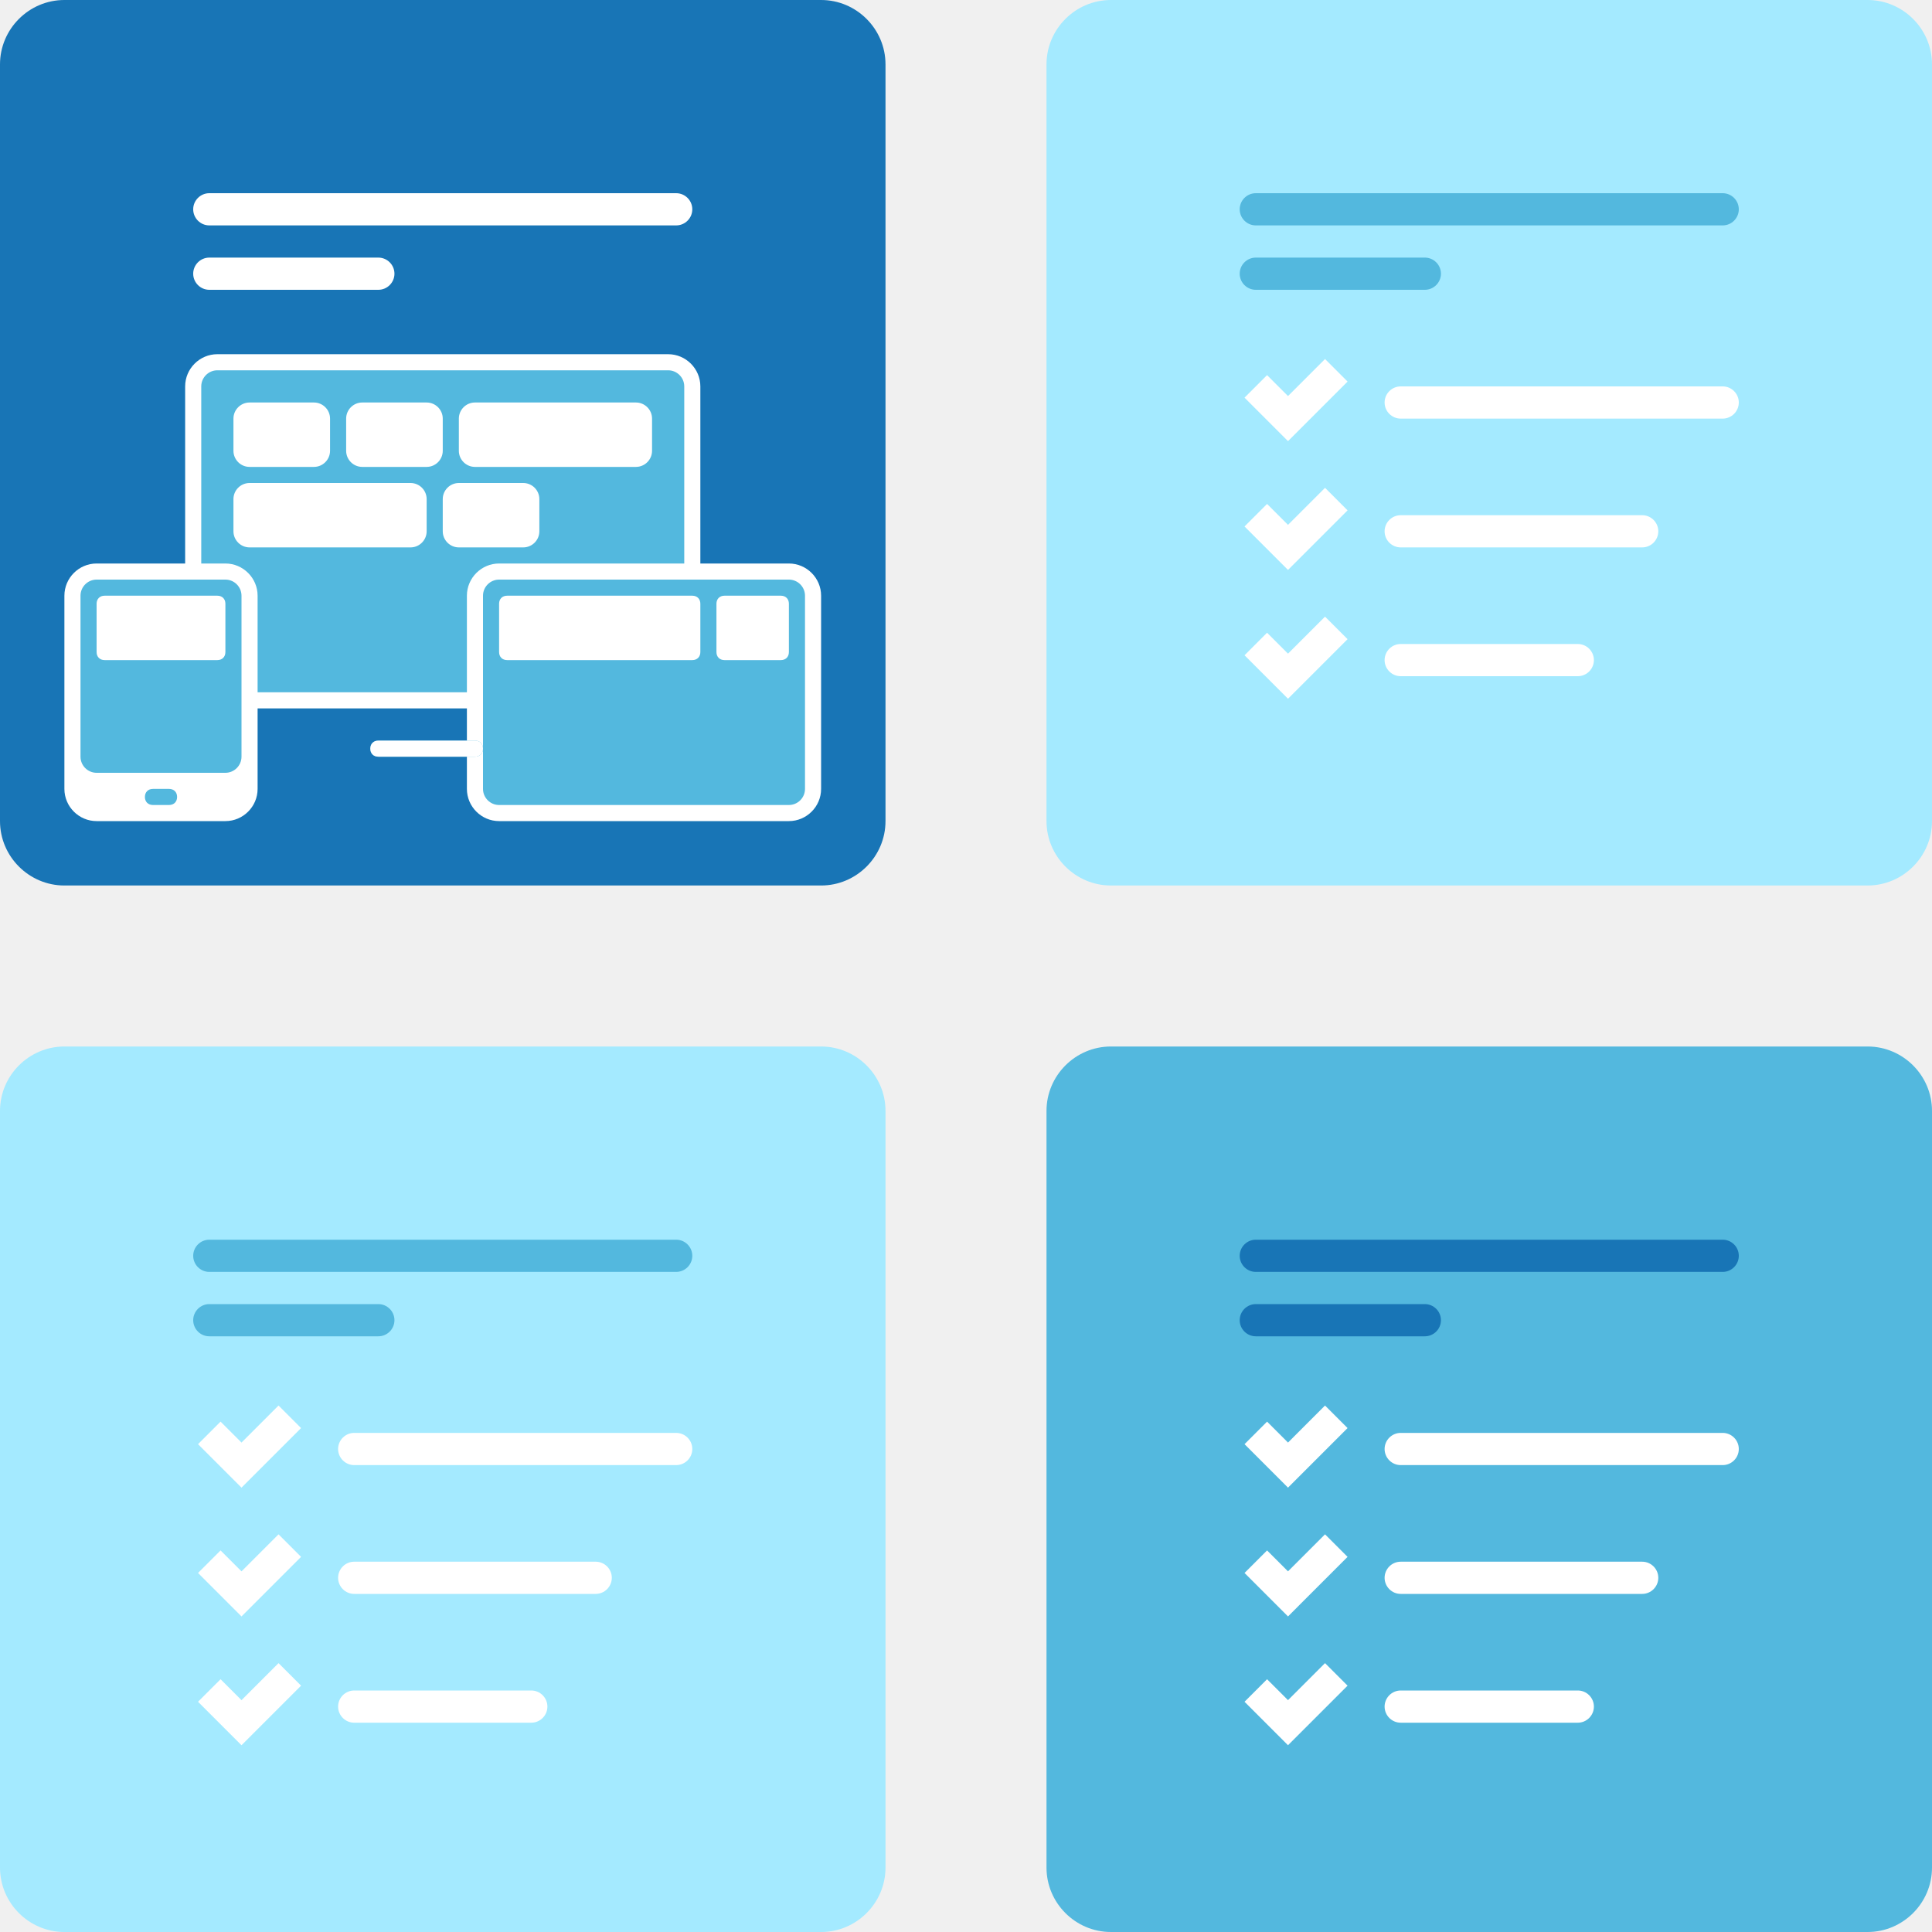
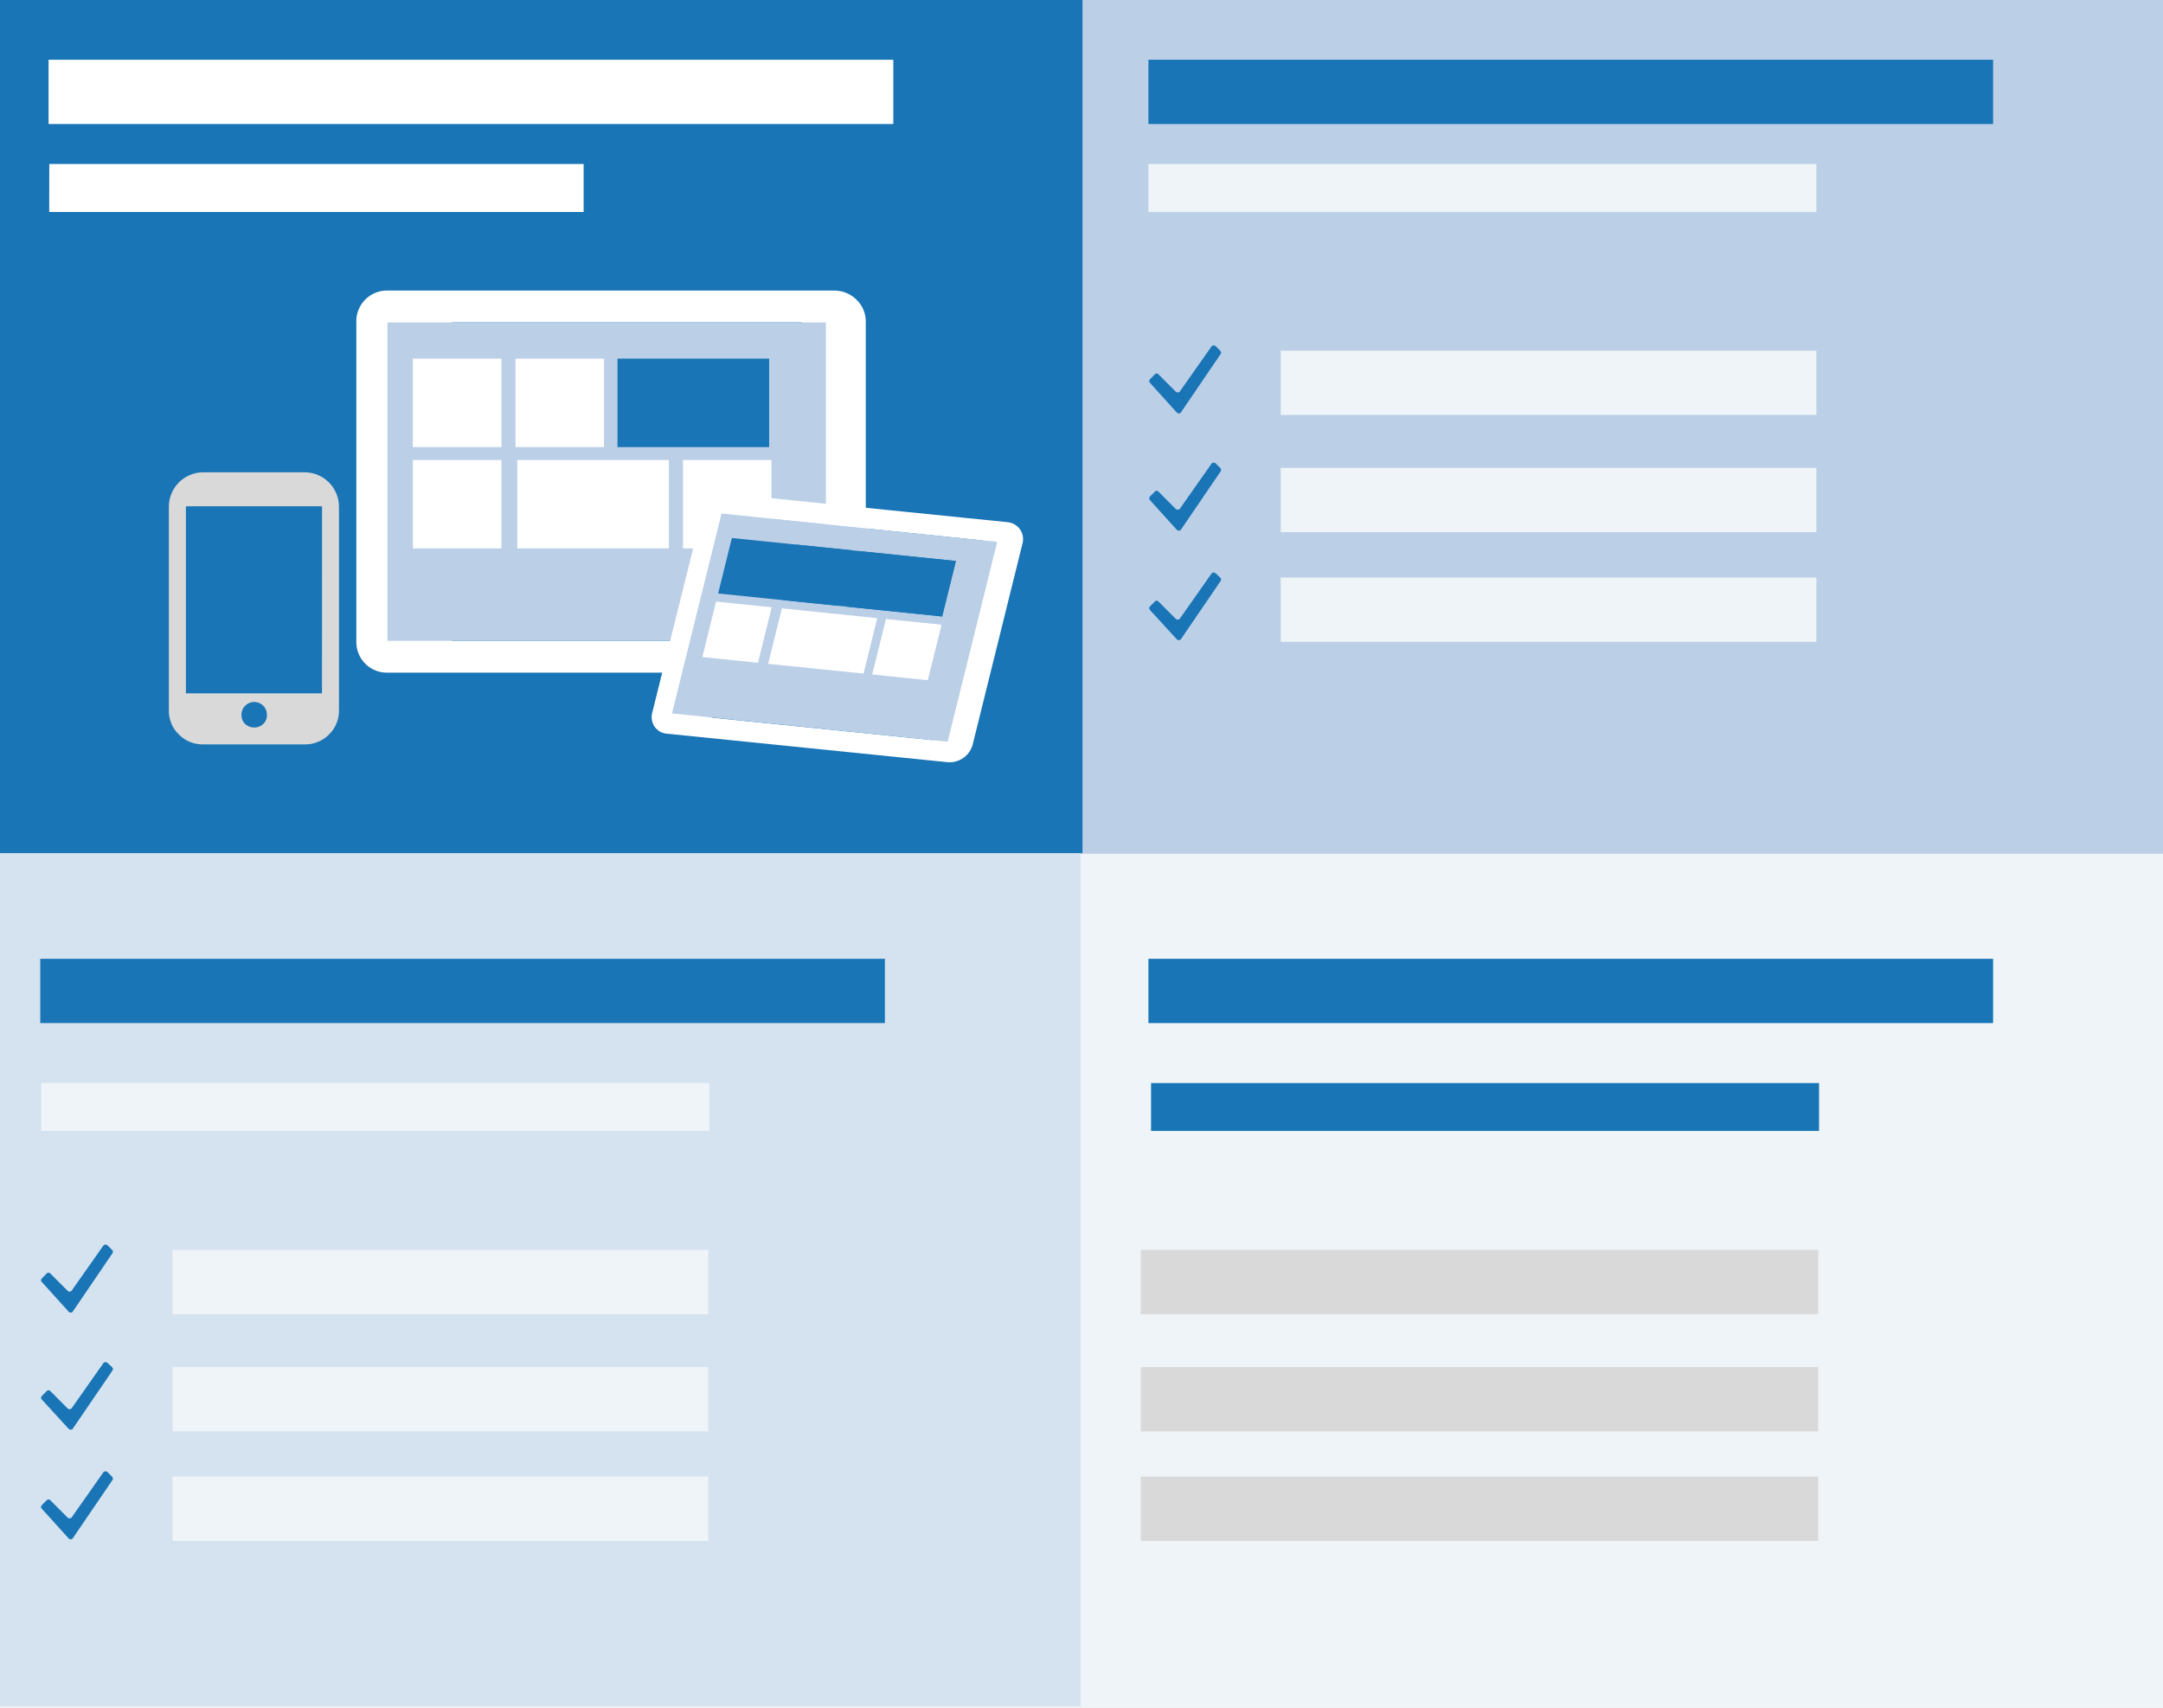
- <svg xmlns="http://www.w3.org/2000/svg" enable-background="new 0 0 240 240" viewBox="0 0 240 240">
-   <path d="m8 0h94c4.4 0 8 3.6 8 8v94c0 4.4-3.6 8-8 8h-94c-4.4 0-8-3.6-8-8v-94c0-4.4 3.6-8 8-8z" fill="#1875b6" />
-   <path d="m8 130h94c4.4 0 8 3.6 8 8v94c0 4.4-3.6 8-8 8h-94c-4.4 0-8-3.6-8-8v-94c0-4.4 3.6-8 8-8z" fill="#a4eaff" />
-   <path d="m26 154h58c1.1 0 2 .9 2 2s-.9 2-2 2h-58c-1.1 0-2-.9-2-2s.9-2 2-2z" fill="#53b8de" />
-   <path d="m44 178h40c1.1 0 2 .9 2 2s-.9 2-2 2h-40c-1.1 0-2-.9-2-2s.9-2 2-2z" fill="#fff" />
-   <path d="m26 162h21c1.1 0 2 .9 2 2s-.9 2-2 2h-21c-1.1 0-2-.9-2-2s.9-2 2-2z" fill="#53b8de" />
-   <g fill="#fff">
-     <path d="m30 184.8-5.4-5.4 2.8-2.8 2.6 2.6 4.6-4.6 2.8 2.8z" />
-     <path d="m44 194h30c1.1 0 2 .9 2 2s-.9 2-2 2h-30c-1.1 0-2-.9-2-2s.9-2 2-2z" />
-     <path d="m30 200.8-5.4-5.4 2.8-2.8 2.6 2.6 4.6-4.6 2.8 2.8z" />
-     <path d="m44 210h22c1.1 0 2 .9 2 2s-.9 2-2 2h-22c-1.1 0-2-.9-2-2s.9-2 2-2z" />
-     <path d="m30 216.8-5.4-5.4 2.8-2.8 2.6 2.6 4.6-4.6 2.8 2.8z" />
-   </g>
-   <path d="m138 0h94c4.4 0 8 3.6 8 8v94c0 4.4-3.6 8-8 8h-94c-4.4 0-8-3.6-8-8v-94c0-4.4 3.6-8 8-8z" fill="#a4eaff" />
-   <path d="m156 24h58c1.1 0 2 .9 2 2s-.9 2-2 2h-58c-1.1 0-2-.9-2-2s.9-2 2-2z" fill="#53b8de" />
-   <path d="m174 48h40c1.1 0 2 .9 2 2s-.9 2-2 2h-40c-1.1 0-2-.9-2-2s.9-2 2-2z" fill="#fff" />
-   <path d="m156 32h21c1.1 0 2 .9 2 2s-.9 2-2 2h-21c-1.1 0-2-.9-2-2s.9-2 2-2z" fill="#53b8de" />
-   <g fill="#fff">
-     <path d="m26 24h58c1.1 0 2 .9 2 2s-.9 2-2 2h-58c-1.1 0-2-.9-2-2s.9-2 2-2z" />
-     <path d="m26 32h21c1.1 0 2 .9 2 2s-.9 2-2 2h-21c-1.1 0-2-.9-2-2s.9-2 2-2z" />
-     <path d="m160 54.8-5.4-5.4 2.8-2.8 2.6 2.6 4.6-4.6 2.8 2.8z" />
-     <path d="m174 64h30c1.1 0 2 .9 2 2s-.9 2-2 2h-30c-1.1 0-2-.9-2-2s.9-2 2-2z" />
-     <path d="m160 70.8-5.4-5.4 2.8-2.8 2.6 2.6 4.6-4.6 2.8 2.8z" />
-     <path d="m174 80h22c1.1 0 2 .9 2 2s-.9 2-2 2h-22c-1.1 0-2-.9-2-2s.9-2 2-2z" />
-     <path d="m160 86.8-5.4-5.4 2.8-2.8 2.6 2.6 4.6-4.6 2.8 2.8z" />
-   </g>
-   <path d="m138 130h94c4.4 0 8 3.6 8 8v94c0 4.4-3.6 8-8 8h-94c-4.4 0-8-3.6-8-8v-94c0-4.4 3.6-8 8-8z" fill="#53b8de" />
-   <path d="m156 154h58c1.1 0 2 .9 2 2s-.9 2-2 2h-58c-1.1 0-2-.9-2-2s.9-2 2-2z" fill="#1875b6" />
-   <path d="m174 178h40c1.1 0 2 .9 2 2s-.9 2-2 2h-40c-1.1 0-2-.9-2-2s.9-2 2-2z" fill="#fff" />
-   <path d="m156 162h21c1.1 0 2 .9 2 2s-.9 2-2 2h-21c-1.1 0-2-.9-2-2s.9-2 2-2z" fill="#1875b6" />
-   <path d="m160 184.8-5.4-5.4 2.8-2.8 2.6 2.6 4.6-4.6 2.8 2.8z" fill="#fff" />
-   <path d="m174 194h30c1.1 0 2 .9 2 2s-.9 2-2 2h-30c-1.1 0-2-.9-2-2s.9-2 2-2z" fill="#fff" />
-   <path d="m160 200.8-5.4-5.4 2.8-2.8 2.6 2.6 4.6-4.6 2.8 2.8z" fill="#fff" />
-   <path d="m174 210h22c1.1 0 2 .9 2 2s-.9 2-2 2h-22c-1.1 0-2-.9-2-2s.9-2 2-2z" fill="#fff" />
-   <path d="m160 216.8-5.4-5.4 2.8-2.8 2.6 2.6 4.6-4.6 2.8 2.8z" fill="#fff" />
-   <path d="m27 45h56c1.7 0 3 1.3 3 3v36c0 1.7-1.3 3-3 3h-56c-1.7 0-3-1.3-3-3v-36c0-1.7 1.3-3 3-3z" fill="#53b8de" />
-   <path d="m83 46c1.1 0 2 .9 2 2v36c0 1.1-.9 2-2 2h-56c-1.1 0-2-.9-2-2v-36c0-1.1.9-2 2-2zm0-2h-56c-2.2 0-4 1.8-4 4v36c0 2.2 1.8 4 4 4h56c2.2 0 4-1.8 4-4v-36c0-2.2-1.8-4-4-4z" fill="#fff" />
-   <path d="m12 70h16c2.2 0 4 1.8 4 4v24c0 2.2-1.8 4-4 4h-16c-2.2 0-4-1.8-4-4v-24c0-2.2 1.8-4 4-4z" fill="#fff" />
-   <path d="m62 70h36c2.2 0 4 1.8 4 4v24c0 2.2-1.8 4-4 4h-36c-2.2 0-4-1.8-4-4v-24c0-2.2 1.8-4 4-4z" fill="#fff" />
-   <path d="m62 72h36c1.1 0 2 .9 2 2v24c0 1.1-.9 2-2 2h-36c-1.1 0-2-.9-2-2v-24c0-1.1.9-2 2-2z" fill="#53b8de" />
-   <path d="m12 72h16c1.1 0 2 .9 2 2v20c0 1.1-.9 2-2 2h-16c-1.1 0-2-.9-2-2v-20c0-1.1.9-2 2-2z" fill="#53b8de" />
-   <g fill="#fff">
-     <path d="m31 50h8c1.1 0 2 .9 2 2v4c0 1.1-.9 2-2 2h-8c-1.1 0-2-.9-2-2v-4c0-1.1.9-2 2-2z" />
-     <path d="m45 50h8c1.1 0 2 .9 2 2v4c0 1.1-.9 2-2 2h-8c-1.1 0-2-.9-2-2v-4c0-1.1.9-2 2-2z" />
-     <path d="m57 60h8c1.1 0 2 .9 2 2v4c0 1.1-.9 2-2 2h-8c-1.1 0-2-.9-2-2v-4c0-1.1.9-2 2-2z" />
-     <path d="m59 50h20c1.1 0 2 .9 2 2v4c0 1.1-.9 2-2 2h-20c-1.1 0-2-.9-2-2v-4c0-1.1.9-2 2-2z" />
-     <path d="m31 60h20c1.1 0 2 .9 2 2v4c0 1.1-.9 2-2 2h-20c-1.1 0-2-.9-2-2v-4c0-1.1.9-2 2-2z" />
-     <path d="m13 74h14c.6 0 1 .4 1 1v6c0 .6-.4 1-1 1h-14c-.6 0-1-.4-1-1v-6c0-.6.4-1 1-1z" />
-     <path d="m63 74h23c.6 0 1 .4 1 1v6c0 .6-.4 1-1 1h-23c-.6 0-1-.4-1-1v-6c0-.6.4-1 1-1z" />
-     <path d="m90 74h7c.6 0 1 .4 1 1v6c0 .6-.4 1-1 1h-7c-.6 0-1-.4-1-1v-6c0-.6.4-1 1-1z" />
-   </g>
-   <path d="m19 98h2c.6 0 1 .4 1 1s-.4 1-1 1h-2c-.6 0-1-.4-1-1s.4-1 1-1z" fill="#53b8de" />
-   <path d="m47 92h12c.6 0 1 .4 1 1s-.4 1-1 1h-12c-.6 0-1-.4-1-1s.4-1 1-1z" fill="#53b8de" />
-   <path d="m59 92h-12c-.6 0-1 .4-1 1s.4 1 1 1h12c.6 0 1-.4 1-1s-.4-1-1-1z" fill="#fff" />
+ <svg xmlns="http://www.w3.org/2000/svg" viewBox="0 0 304.12 240.11">
+   <style>.B{fill:#eff4f8}.C{fill:#bbcfe7}.D{fill:#fff}.E{fill:#1975b6}.F{fill:#d9d9d9}</style>
+   <path d="M0 119.78h152.2v120.1H0z" fill="#d5e3f0" />
+   <path class="B" d="M151.93 120.1h152.2V240.1h-152.2z" />
+   <path class="C" d="M151.93 0h152.2v120.02h-152.2z" />
+   <path class="D" d="M26.14 78.48h19.13V97.6H26.14z" />
+   <path class="E" d="M0 0h152.2v119.94H0z" />
+   <path class="D" d="M6.83 8.4H125.6v9.04H6.83zm.1 14.66h75.13v6.74H6.92zm114.8 67.04a4.27 4.27 0 0 1-1.33 3.22 4.43 4.43 0 0 1-3.15 1.25H54.58a4.3 4.3 0 0 1-4.48-4.47V45.33a4.31 4.31 0 0 1 4.48-4.48h62.67a4.44 4.44 0 0 1 3.15 1.26 4.26 4.26 0 0 1 1.33 3.22zm-9 0V45.33h-49.2V90.1z" />
+   <path class="C" d="M116.12 45.33V90.1H54.47V45.33z" />
+   <path class="D" d="M58.05 50.42H70.5v12.44H58.05zm14.43 0h12.44v12.44H72.48z" />
+   <path class="E" d="M86.82 50.42h21.32v12.44H86.82z" />
+   <path class="D" d="M58.05 64.67H70.5V77.1H58.05zm14.68 0h21.32V77.1H72.73zm23.3 0h12.44V77.1H96.03z" />
+   <path class="F" d="M42.88 66.4a4.85 4.85 0 0 1 4.78 4.78v28.7a4.61 4.61 0 0 1-1.42 3.4 4.67 4.67 0 0 1-3.36 1.38H28.53a4.68 4.68 0 0 1-3.37-1.38 4.61 4.61 0 0 1-1.42-3.4v-28.7a4.85 4.85 0 0 1 4.79-4.78zm2.4 4.78H26.14v26.3h19.13zm-9.57 31.1a1.77 1.77 0 0 0 1.3-.49 1.69 1.69 0 0 0 .52-1.31 1.79 1.79 0 0 0-2.685-1.55 1.79 1.79 0 0 0-.895 1.55 1.69 1.69 0 0 0 .52 1.31 1.77 1.77 0 0 0 1.24.49z" />
+   <path class="D" d="M136.77 104.64a3.36 3.36 0 0 1-3.52 2.52l-39.4-4a2.34 2.34 0 0 1-1.82-1 2.46 2.46 0 0 1-.29-2.1l7-28.1A3.22 3.22 0 0 1 100 70a3.13 3.13 0 0 1 2.22-.59l39.4 4a2.4 2.4 0 0 1 2.12 3.1zm-5.63-.58l7-28.08-31-3.18-7 28.1z" />
+   <path class="C" d="M94.48 100.3l6.97-28.1 38.76 3.98-6.97 28.1-38.76-3.98z" />
+   <path class="E" d="M132.47 86.67l-31.5-3.23 1.93-7.8 31.5 3.23-1.93 7.8z" />
+   <path class="E" d="M117.86 85.17l-7.82-.8 1.94-7.8 7.82.8-1.94 7.8zm14.6 1.5l-13.4-1.37 1.94-7.8 13.4 1.37-1.93 7.8z" />
+   <path class="D" d="M106.57 93.18l-7.82-.8 1.93-7.8 7.82.8-1.93 7.8zm14.83 1.52L108 93.33l1.94-7.8 13.4 1.38-1.93 7.8zm9.05.93l-7.82-.8 1.94-7.8 7.82.8-1.94 7.8z" />
+   <path class="E" d="M161.47 8.4h118.76v9.04H161.47z" />
+   <path class="B" d="M161.47 23.06h93.92v6.74h-93.92zm18.6 26.24h75.32v9.04h-75.32z" />
+   <path class="E" d="M171.56 49.3a.35.35 0 0 1 .07.47l-5.53 8.12a.36.36 0 0 1-.3.23.4.4 0 0 1-.35-.13l-3.76-4.16a.33.33 0 0 1-.11-.27.4.4 0 0 1 .14-.27l.62-.63a.35.35 0 0 1 .57 0l2.4 2.4a.43.43 0 0 0 .33.11.36.36 0 0 0 .3-.21l4.36-6.2a.39.39 0 0 1 .28-.2.46.46 0 0 1 .34.1z" />
+   <path class="B" d="M180.07 65.78h75.32v9.04h-75.32z" />
+   <path class="E" d="M171.56 65.78a.36.36 0 0 1 .07.48l-5.53 8.12a.35.35 0 0 1-.3.22.39.39 0 0 1-.35-.12l-3.76-4.16a.35.35 0 0 1-.11-.28.4.4 0 0 1 .14-.27l.62-.62a.35.35 0 0 1 .57 0l2.4 2.4a.43.43 0 0 0 .33.11.36.36 0 0 0 .3-.21l4.36-6.2a.34.34 0 0 1 .28-.2.39.39 0 0 1 .34.1z" />
+   <path class="B" d="M180.07 81.2h75.32v9.04h-75.32z" />
+   <path class="E" d="M171.56 81.2a.35.35 0 0 1 .07.47l-5.53 8.1a.35.35 0 0 1-.3.22.39.39 0 0 1-.35-.12l-3.76-4.1a.35.35 0 0 1-.11-.28.42.42 0 0 1 .14-.27l.62-.62a.35.35 0 0 1 .57 0l2.4 2.4a.43.43 0 0 0 .33.11.36.36 0 0 0 .3-.21l4.36-6.2a.34.34 0 0 1 .28-.2.39.39 0 0 1 .34.1zM5.66 134.8h118.76v9.04H5.66z" />
+   <path class="B" d="M24.26 175.72h75.32v9.04H24.26z" />
+   <path class="E" d="M15.75 175.72a.35.35 0 0 1 .07.47l-5.53 8.12a.36.36 0 0 1-.29.23.39.39 0 0 1-.35-.13l-3.76-4.16a.31.31 0 0 1-.12-.27.45.45 0 0 1 .14-.27l.62-.63a.36.36 0 0 1 .58 0l2.4 2.4a.39.39 0 0 0 .32.11.36.36 0 0 0 .3-.21l4.36-6.2a.4.4 0 0 1 .29-.2.45.45 0 0 1 .33.1z" />
+   <path class="B" d="M24.26 192.2h75.32v9.04H24.26z" />
+   <path class="E" d="M15.75 192.2a.36.36 0 0 1 .07.48l-5.53 8.1a.35.35 0 0 1-.29.22.38.38 0 0 1-.35-.12l-3.76-4.1a.33.33 0 0 1-.12-.28.45.45 0 0 1 .14-.27l.62-.62a.36.36 0 0 1 .58 0l2.4 2.4a.39.39 0 0 0 .32.11.36.36 0 0 0 .3-.21l4.36-6.2a.36.36 0 0 1 .29-.2.38.38 0 0 1 .33.1z" />
+   <path class="B" d="M24.26 207.6h75.32v9.04H24.26z" />
+   <path class="E" d="M15.75 207.6a.35.35 0 0 1 .07.47l-5.53 8.12a.35.35 0 0 1-.29.22.38.38 0 0 1-.35-.12l-3.76-4.16a.33.33 0 0 1-.12-.28.47.47 0 0 1 .14-.27l.62-.62a.36.36 0 0 1 .58 0l2.4 2.4a.39.39 0 0 0 .32.11.36.36 0 0 0 .3-.21l4.36-6.2a.36.36 0 0 1 .29-.2.38.38 0 0 1 .33.1z" />
+   <path class="B" d="M5.8 152.27h93.92V159H5.8z" />
+   <path class="E" d="M161.47 134.8h118.76v9.04H161.47z" />
+   <path class="F" d="M160.4 175.72h95.24v9.04H160.4zm0 16.48h95.24v9.04H160.4zm0 15.4h95.24v9.04H160.4z" />
+   <path class="E" d="M161.84 152.27h93.92V159h-93.92z" />
</svg>
